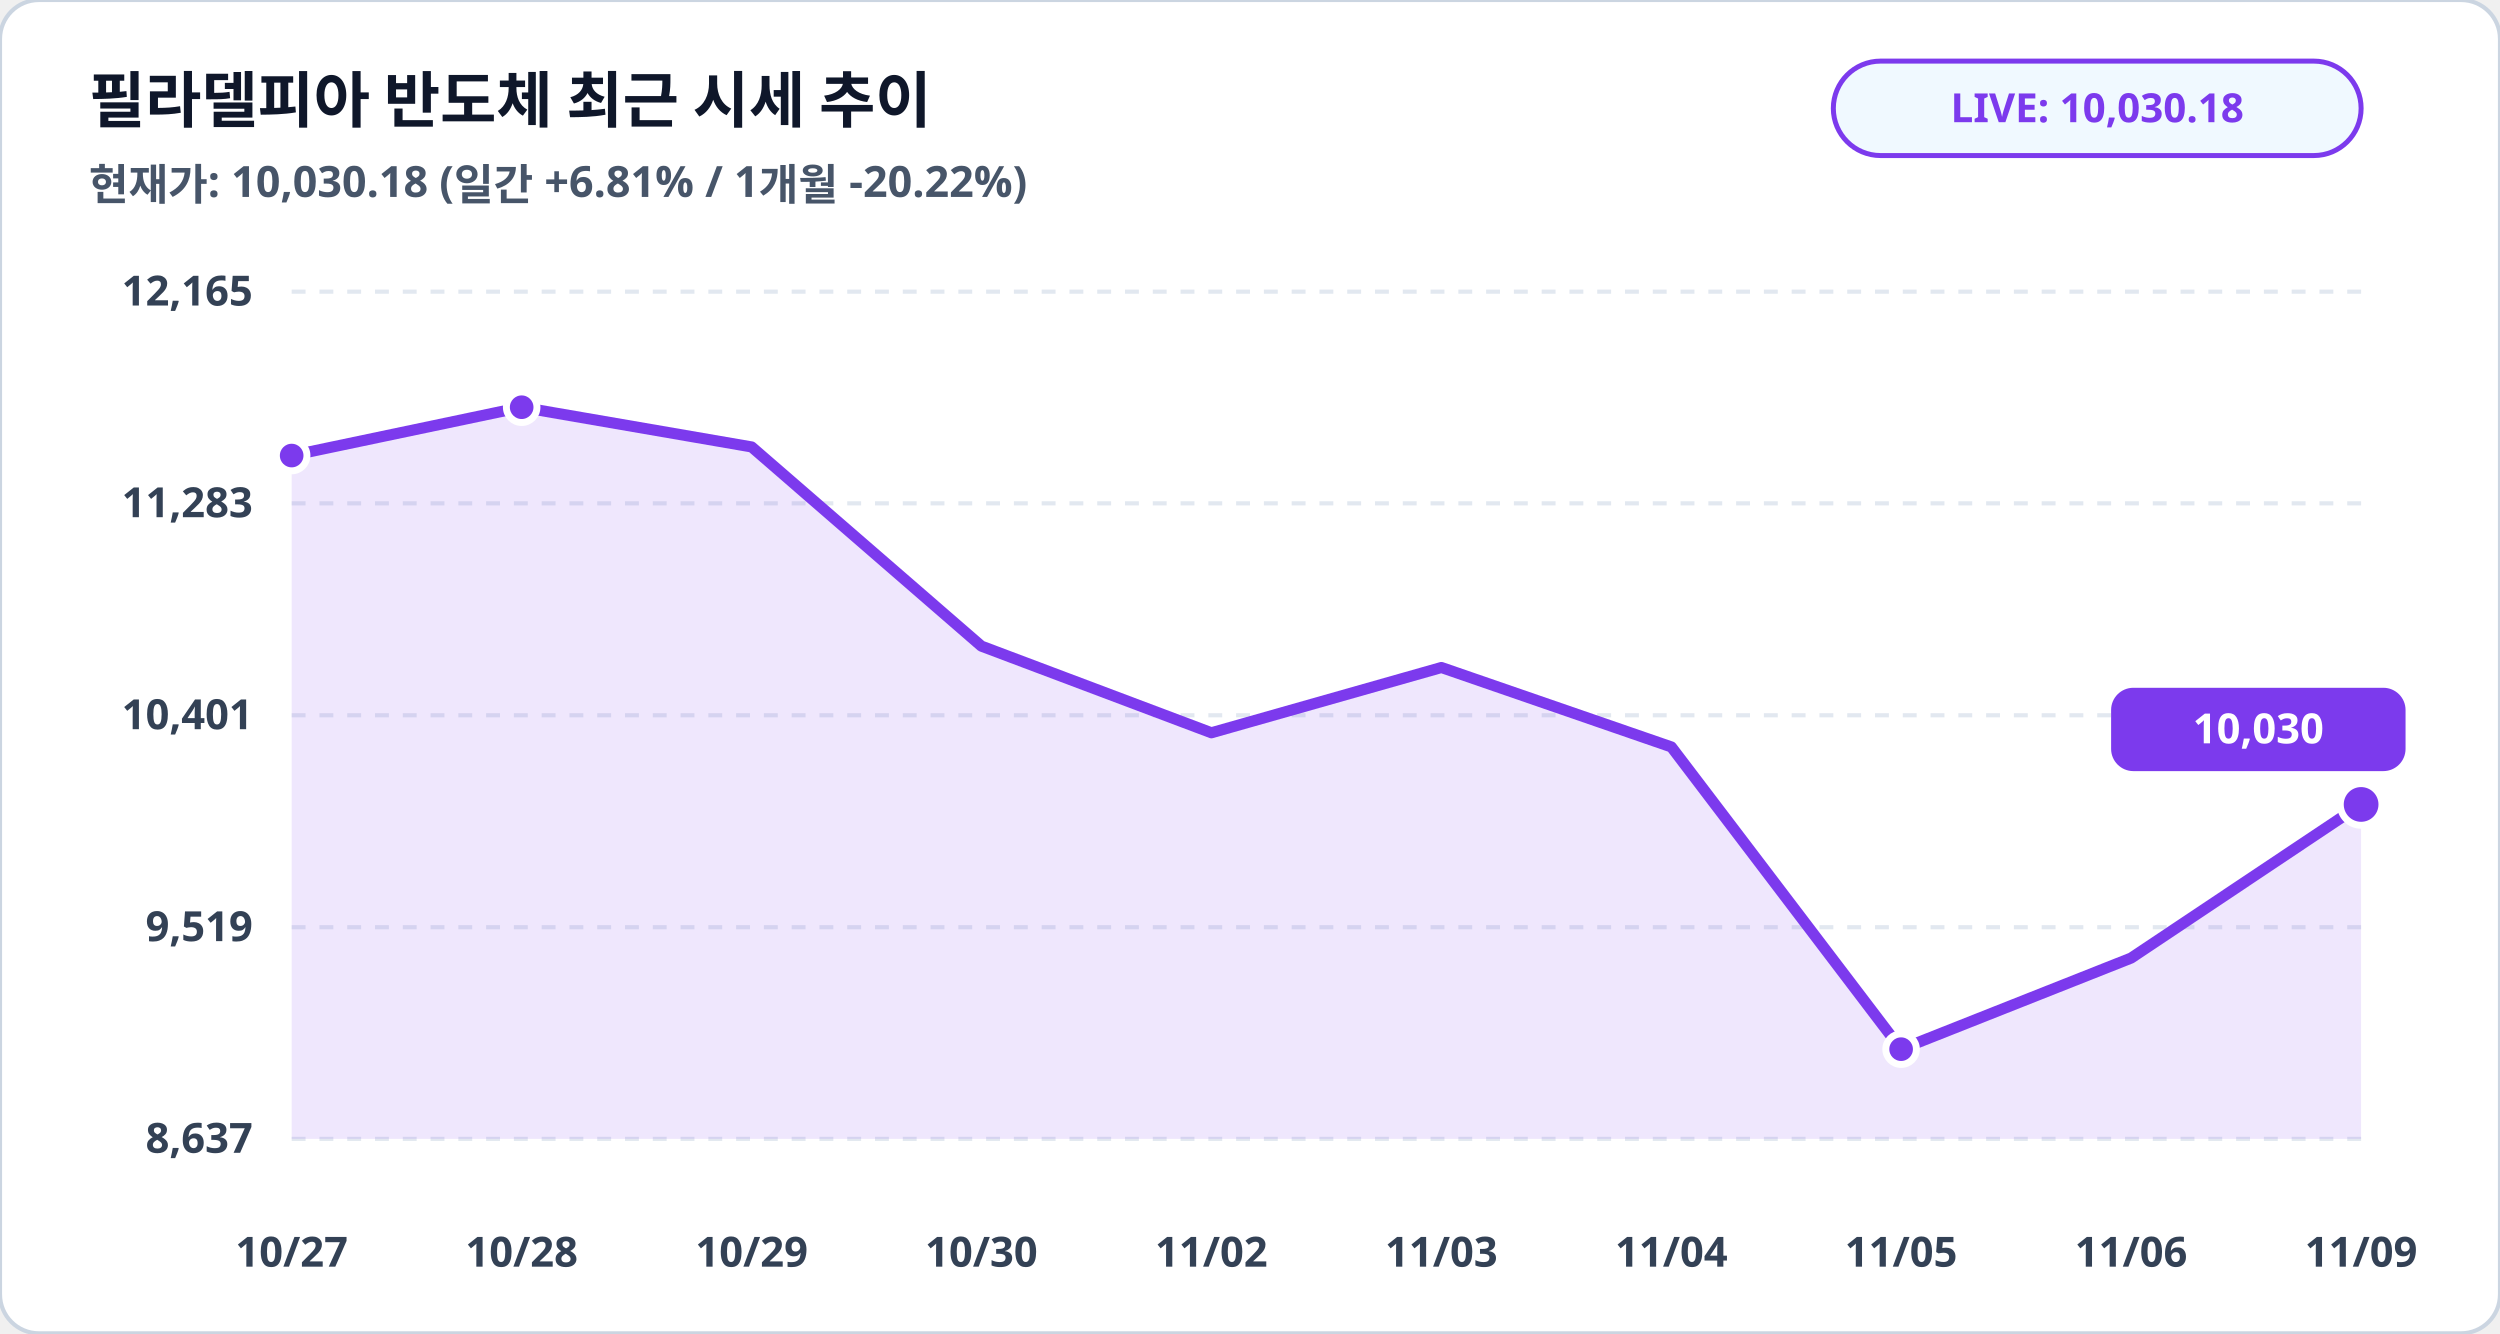
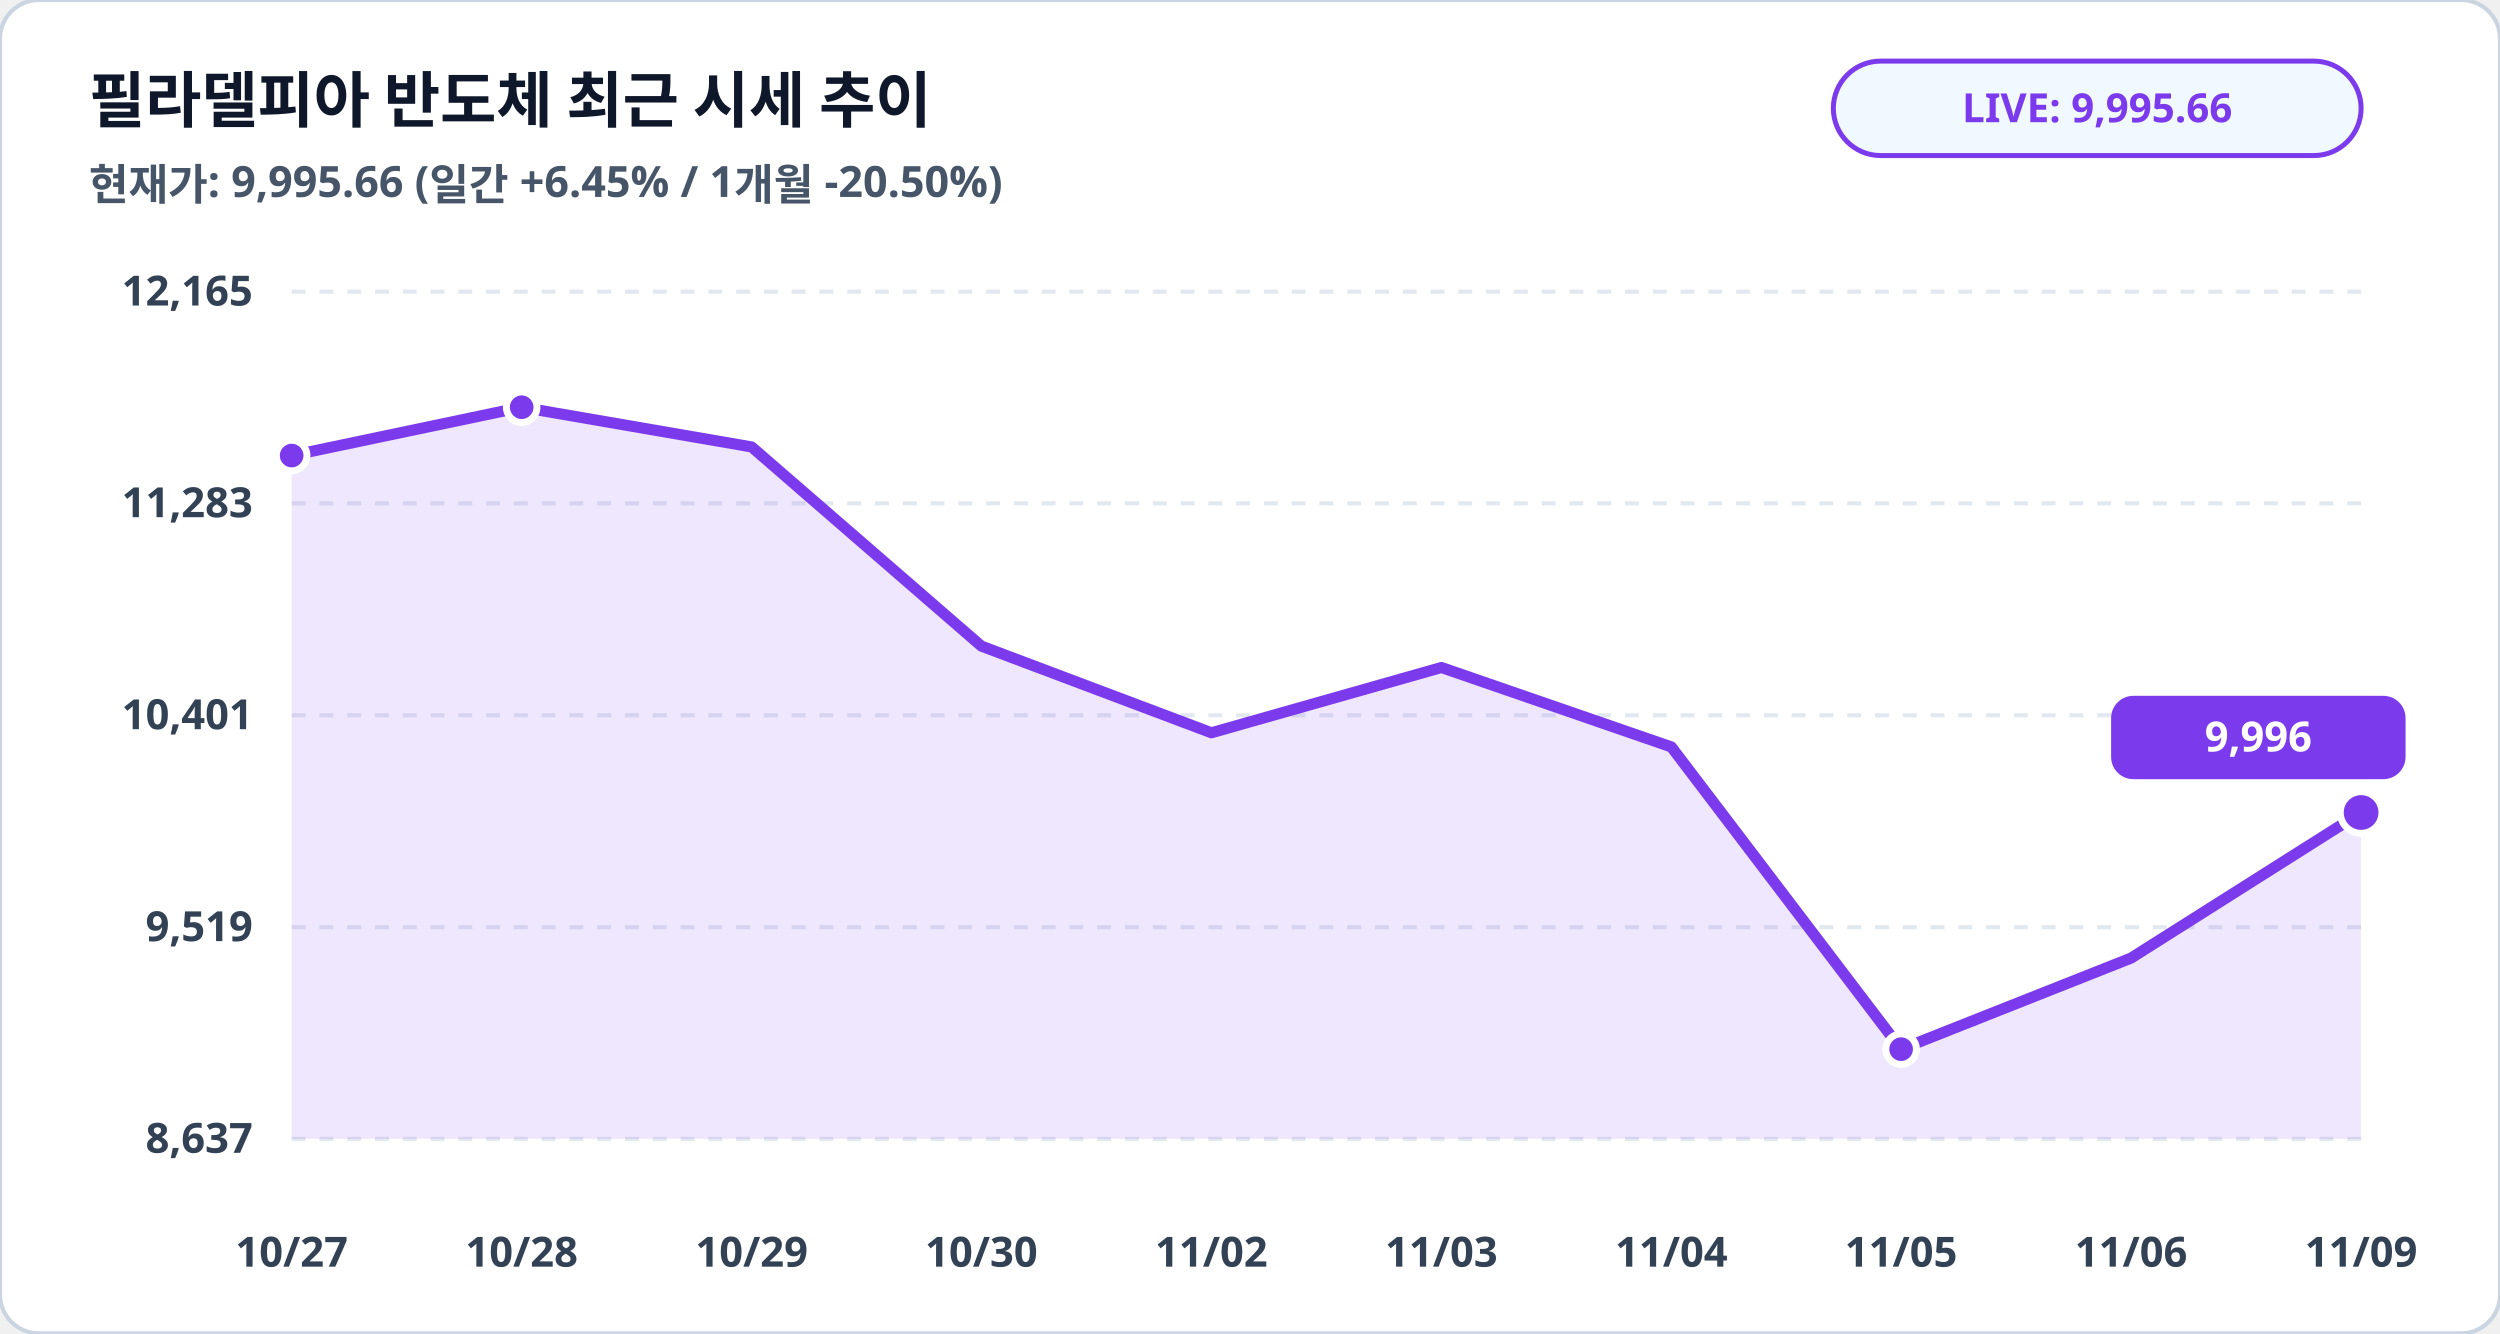
<svg xmlns="http://www.w3.org/2000/svg" viewBox="0 0 900 480" width="100%" height="100%">
  <rect width="900" height="480" rx="14" fill="#ffffff" stroke="#cbd5e1" stroke-width="1.5" />
  <text x="32" y="44" fill="#0f172a" font-family="Pretendard, sans-serif" font-size="22" font-weight="900">필라델피아 반도체 최근 시세 추이</text>
-   <text x="32" y="72" fill="#475569" font-family="Pretendard, sans-serif" font-size="15.5" font-weight="600">현재가: 10,030.18 (일간 +6.81% / 1개월 -20.22%)</text>
+   <text x="32" y="72" fill="#475569" font-family="Pretendard, sans-serif" font-size="15.5" font-weight="600">현재가: 9,995.66 (일간 +6.45% / 1개월 -20.50%)</text>
  <rect x="660" y="22" width="190" height="34" rx="17" fill="#f0f9ff" stroke="#7c3aed" stroke-width="1.8" />
-   <text x="755" y="44" fill="#7c3aed" font-family="Pretendard, sans-serif" font-size="14.5" font-weight="800" text-anchor="middle">LIVE: 10,030.18</text>
+   <text x="755" y="44" fill="#7c3aed" font-family="Pretendard, sans-serif" font-size="14.5" font-weight="800" text-anchor="middle">LIVE: 9,995.66</text>
  <line x1="105" y1="105.0" x2="850" y2="105.0" stroke="#e2e8f0" stroke-width="1.5" stroke-dasharray="5,5" />
  <text x="91" y="110.0" fill="#334155" font-family="Pretendard, sans-serif" font-size="15" font-weight="700" text-anchor="end">12,165</text>
  <line x1="105" y1="181.2" x2="850" y2="181.2" stroke="#e2e8f0" stroke-width="1.5" stroke-dasharray="5,5" />
  <text x="91" y="186.2" fill="#334155" font-family="Pretendard, sans-serif" font-size="15" font-weight="700" text-anchor="end">11,283</text>
  <line x1="105" y1="257.5" x2="850" y2="257.5" stroke="#e2e8f0" stroke-width="1.5" stroke-dasharray="5,5" />
  <text x="91" y="262.5" fill="#334155" font-family="Pretendard, sans-serif" font-size="15" font-weight="700" text-anchor="end">10,401</text>
  <line x1="105" y1="333.8" x2="850" y2="333.8" stroke="#e2e8f0" stroke-width="1.5" stroke-dasharray="5,5" />
  <text x="91" y="338.8" fill="#334155" font-family="Pretendard, sans-serif" font-size="15" font-weight="700" text-anchor="end">9,519</text>
  <line x1="105" y1="410.0" x2="850" y2="410.0" stroke="#e2e8f0" stroke-width="1.5" stroke-dasharray="5,5" />
  <text x="91" y="415.0" fill="#334155" font-family="Pretendard, sans-serif" font-size="15" font-weight="700" text-anchor="end">8,637</text>
-   <polygon points="105.0,410.0 105.0,164.0 187.8,146.6 270.6,160.9 353.3,232.6 436.1,263.8 518.9,240.3 601.7,268.9 684.4,377.7 767.2,344.9 850.0,289.6 850.0,410.0" fill="#7c3aed" fill-opacity="0.12" />
-   <polyline fill="none" stroke="#7c3aed" stroke-width="4" stroke-linecap="round" stroke-linejoin="round" points="105.0,164.0 187.8,146.6 270.6,160.9 353.3,232.6 436.1,263.8 518.9,240.3 601.7,268.9 684.4,377.7 767.2,344.9 850.0,289.6" />
+   <polygon points="105.0,410.0 105.0,164.0 187.8,146.6 270.6,160.9 353.3,232.6 436.1,263.8 518.9,240.3 601.7,268.9 684.4,377.7 767.2,344.9 850.0,292.5 850.0,410.0" fill="#7c3aed" fill-opacity="0.12" />
+   <polyline fill="none" stroke="#7c3aed" stroke-width="4" stroke-linecap="round" stroke-linejoin="round" points="105.0,164.0 187.8,146.6 270.6,160.9 353.3,232.6 436.1,263.8 518.9,240.3 601.7,268.9 684.4,377.7 767.2,344.9 850.0,292.5" />
  <circle cx="105.0" cy="164.0" r="5.5" fill="#7c3aed" stroke="#ffffff" stroke-width="2.5" />
  <circle cx="187.8" cy="146.6" r="5.5" fill="#7c3aed" stroke="#ffffff" stroke-width="2.5" />
  <circle cx="684.4" cy="377.7" r="5.5" fill="#7c3aed" stroke="#ffffff" stroke-width="2.5" />
-   <circle cx="850.0" cy="289.6" r="7.5" fill="#7c3aed" stroke="#ffffff" stroke-width="2.5" />
-   <rect x="760.0" y="247.6" width="106" height="30" rx="8" fill="#7c3aed" />
-   <text x="813.0" y="267.6" fill="#ffffff" font-family="Pretendard, sans-serif" font-size="15" font-weight="800" text-anchor="middle">10,030</text>
+   <circle cx="850.0" cy="292.5" r="7.5" fill="#7c3aed" stroke="#ffffff" stroke-width="2.5" />
+   <rect x="760.0" y="250.5" width="106" height="30" rx="8" fill="#7c3aed" />
+   <text x="813.0" y="270.5" fill="#ffffff" font-family="Pretendard, sans-serif" font-size="15" font-weight="800" text-anchor="middle">9,996</text>
  <text x="105.0" y="456" fill="#334155" font-family="Pretendard, sans-serif" font-size="15" font-weight="700" text-anchor="middle">10/27</text>
  <text x="187.8" y="456" fill="#334155" font-family="Pretendard, sans-serif" font-size="15" font-weight="700" text-anchor="middle">10/28</text>
  <text x="270.6" y="456" fill="#334155" font-family="Pretendard, sans-serif" font-size="15" font-weight="700" text-anchor="middle">10/29</text>
  <text x="353.3" y="456" fill="#334155" font-family="Pretendard, sans-serif" font-size="15" font-weight="700" text-anchor="middle">10/30</text>
  <text x="436.1" y="456" fill="#334155" font-family="Pretendard, sans-serif" font-size="15" font-weight="700" text-anchor="middle">11/02</text>
  <text x="518.9" y="456" fill="#334155" font-family="Pretendard, sans-serif" font-size="15" font-weight="700" text-anchor="middle">11/03</text>
  <text x="601.7" y="456" fill="#334155" font-family="Pretendard, sans-serif" font-size="15" font-weight="700" text-anchor="middle">11/04</text>
  <text x="684.4" y="456" fill="#334155" font-family="Pretendard, sans-serif" font-size="15" font-weight="700" text-anchor="middle">11/05</text>
  <text x="767.2" y="456" fill="#334155" font-family="Pretendard, sans-serif" font-size="15" font-weight="700" text-anchor="middle">11/06</text>
  <text x="850.0" y="456" fill="#334155" font-family="Pretendard, sans-serif" font-size="15" font-weight="700" text-anchor="middle">11/09</text>
</svg>
